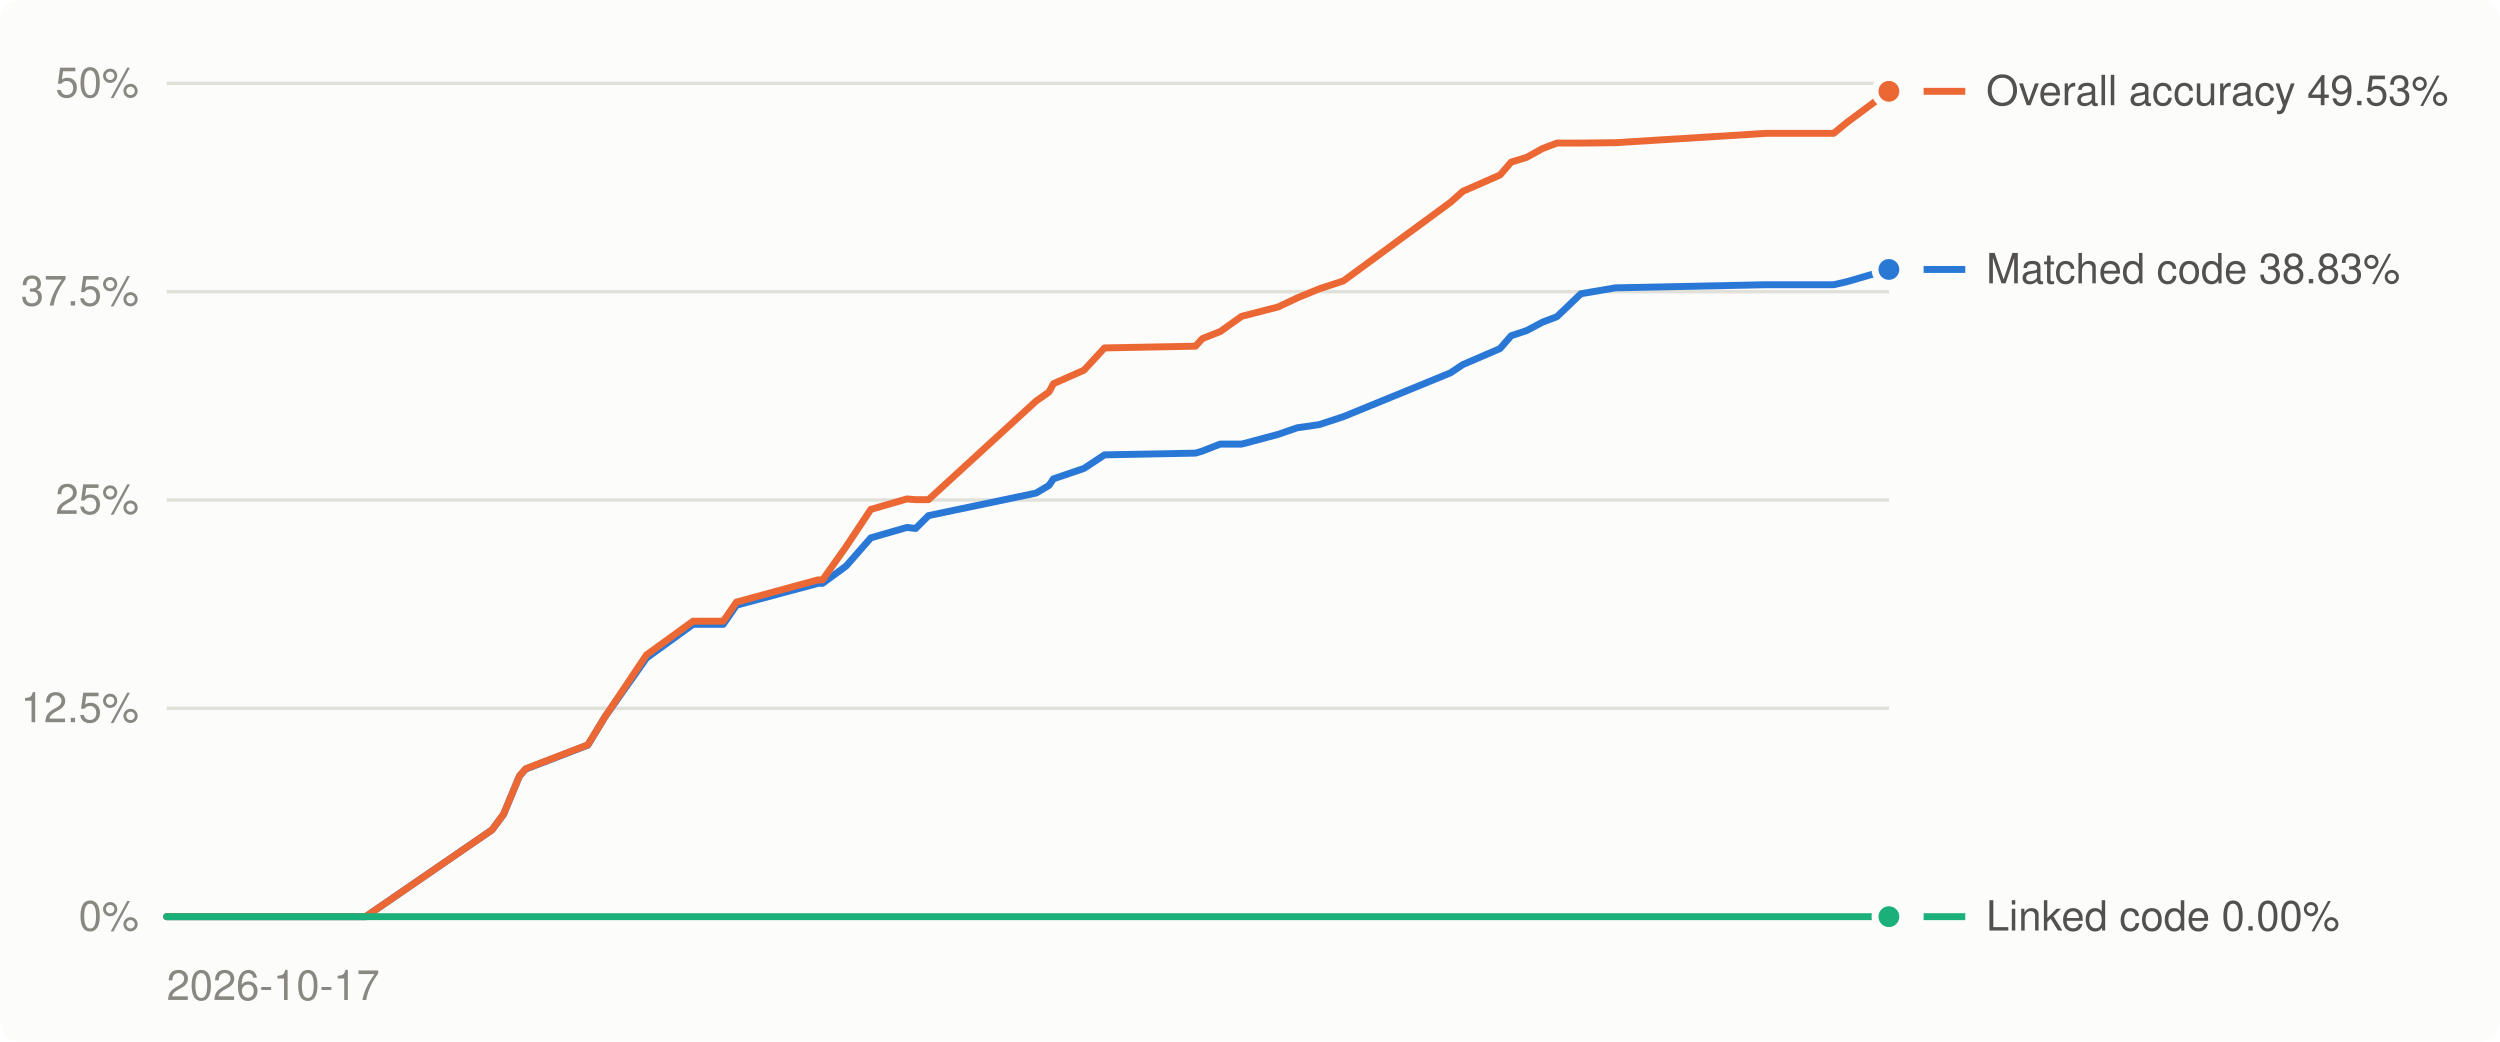
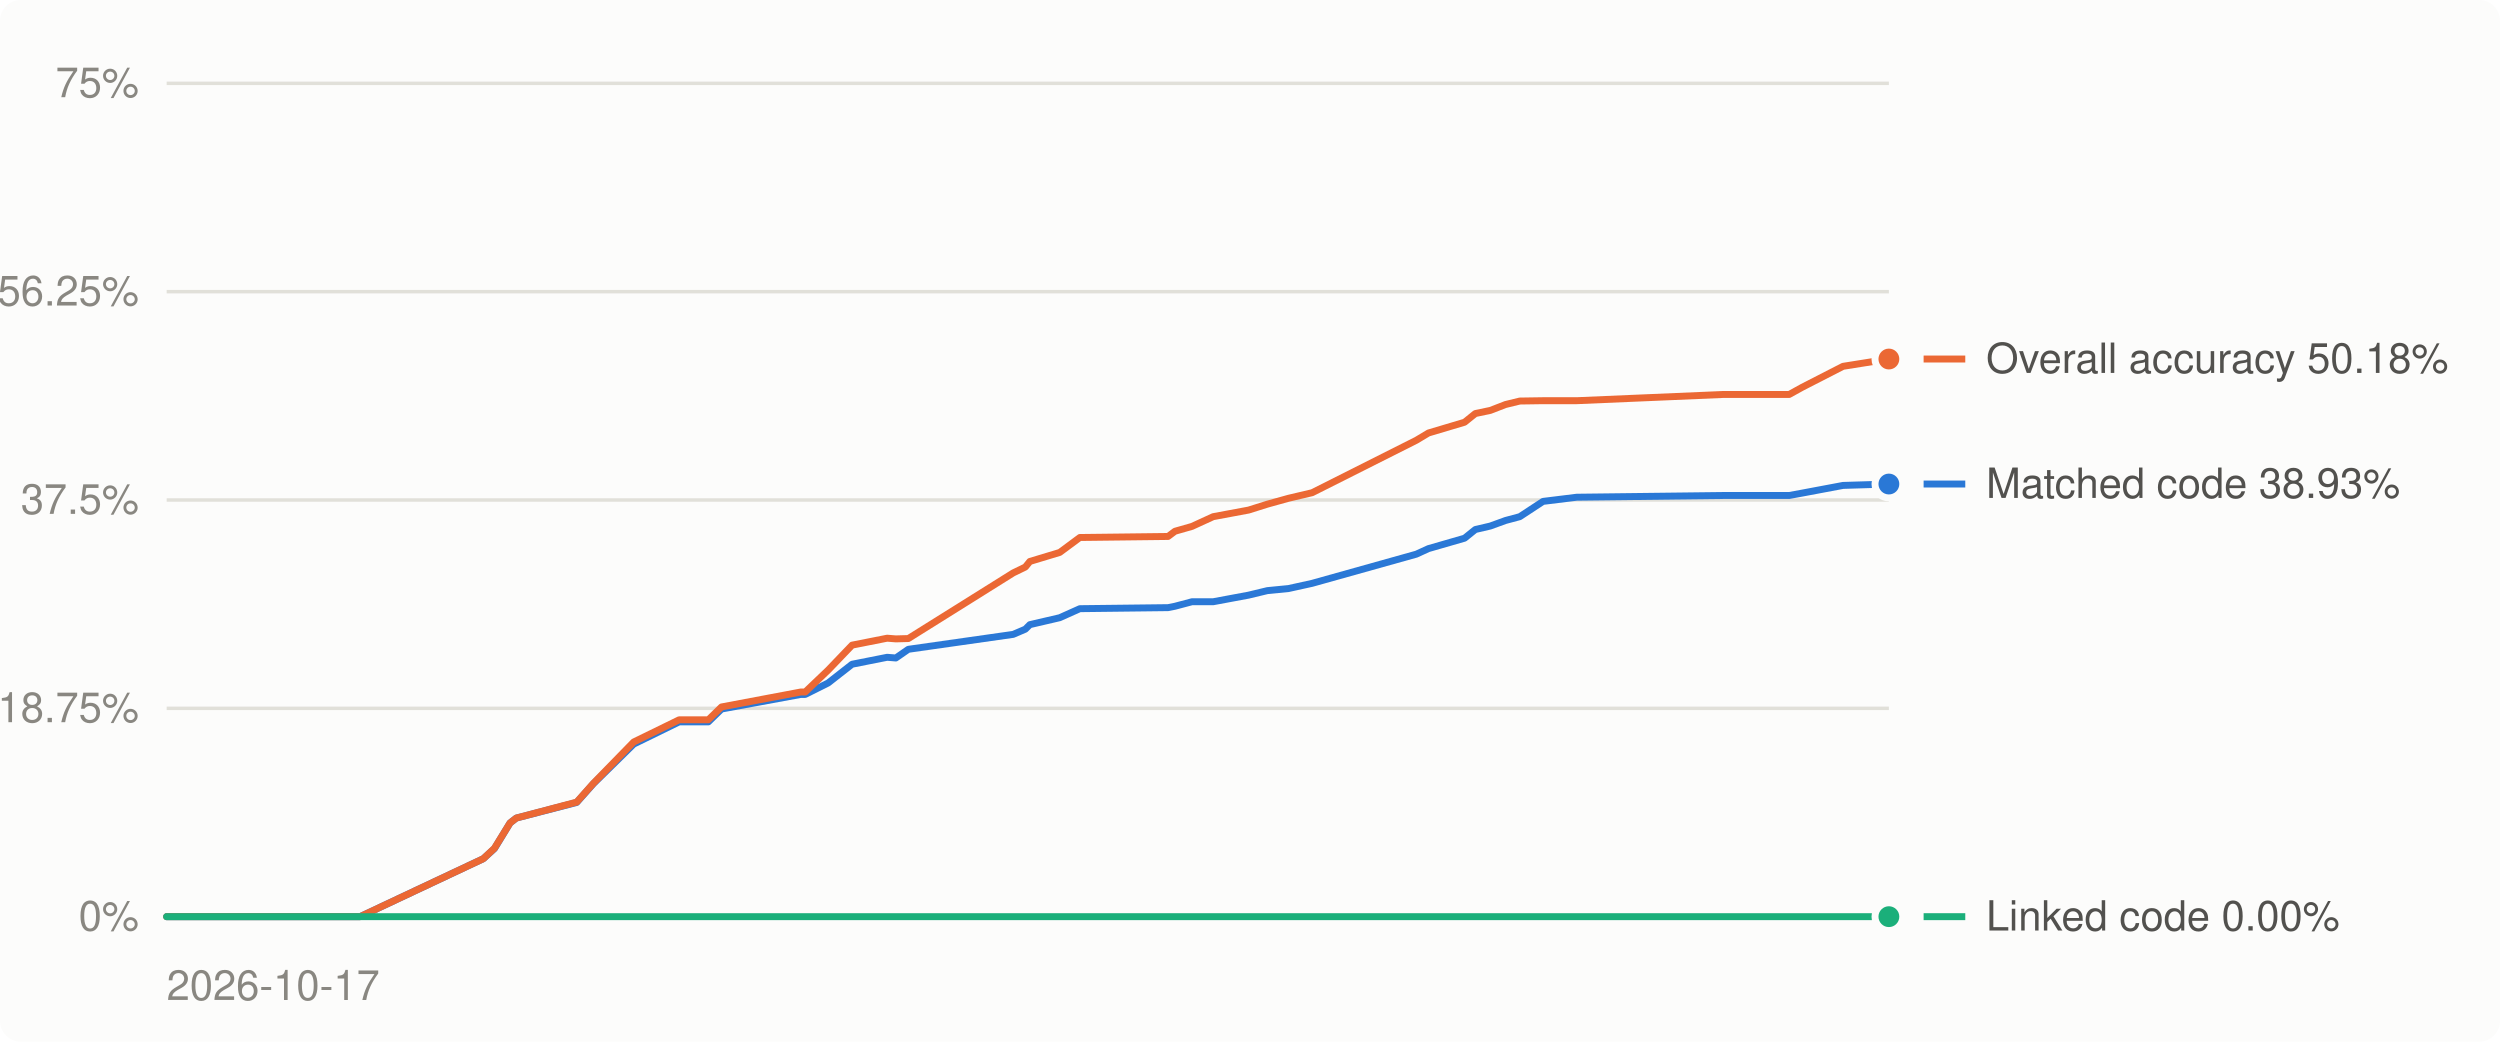
<svg xmlns="http://www.w3.org/2000/svg" viewBox="0 0 720 300" width="720" height="300" role="img" aria-label="Decompilation progress over time">
  <style>
.bg{fill:#fcfcfb}.grid{stroke:#e1e0d9}.muted{fill:#898781}.lbl{fill:#52514e}.ln0{stroke:#2a78d6}.dot0{fill:#2a78d6;stroke:#fcfcfb}.ln1{stroke:#eb6834}.dot1{fill:#eb6834;stroke:#fcfcfb}.ln2{stroke:#1baf7a}.dot2{fill:#1baf7a;stroke:#fcfcfb}
@media (prefers-color-scheme: dark){.bg{fill:#1a1a19}.grid{stroke:#2c2c2a}.muted{fill:#898781}.lbl{fill:#c3c2b7}.ln0{stroke:#3987e5}.dot0{fill:#3987e5;stroke:#1a1a19}.ln1{stroke:#d95926}.dot1{fill:#d95926;stroke:#1a1a19}.ln2{stroke:#199e70}.dot2{fill:#199e70;stroke:#1a1a19}}
text{font:12px -apple-system,BlinkMacSystemFont,'Segoe UI',Helvetica,Arial,sans-serif}
</style>
  <rect class="bg" width="720" height="300" rx="6" />
  <line x1="48" x2="544" y1="264.0" y2="264.0" class="grid" stroke-width="1" />
  <text x="40" y="268.0" class="muted" text-anchor="end">0%</text>
  <line x1="48" x2="544" y1="204.0" y2="204.0" class="grid" stroke-width="1" />
-   <text x="40" y="208.0" class="muted" text-anchor="end">12.5%</text>
+   <text x="40" y="208.0" class="muted" text-anchor="end">18.75%</text>
  <line x1="48" x2="544" y1="144.0" y2="144.0" class="grid" stroke-width="1" />
-   <text x="40" y="148.0" class="muted" text-anchor="end">25%</text>
+   <text x="40" y="148.0" class="muted" text-anchor="end">37.5%</text>
  <line x1="48" x2="544" y1="84.0" y2="84.0" class="grid" stroke-width="1" />
-   <text x="40" y="88.0" class="muted" text-anchor="end">37.5%</text>
+   <text x="40" y="88.0" class="muted" text-anchor="end">56.25%</text>
  <line x1="48" x2="544" y1="24.0" y2="24.0" class="grid" stroke-width="1" />
-   <text x="40" y="28.0" class="muted" text-anchor="end">50%</text>
+   <text x="40" y="28.0" class="muted" text-anchor="end">75%</text>
  <text class="muted" x="48.0" y="288" text-anchor="start">2026-10-17</text>
-   <polyline points="48.0,264.0 105.3,264.0 141.7,239.0 145.0,234.6 149.6,223.5 151.4,221.5 169.3,214.6 174.2,206.5 186.2,189.5 199.6,179.8 208.3,179.8 212.1,174.3 235.6,168.0 236.9,168.0 243.7,163.0 250.8,154.9 261.2,151.9 263.7,152.2 267.4,148.5 298.4,142.0 302.1,139.8 303.4,137.9 312.2,134.9 318.1,131.0 344.3,130.5 346.3,129.9 351.4,127.9 357.6,127.9 368.1,125.1 373.6,123.2 379.9,122.3 386.9,120.0 417.7,107.4 421.3,105.0 432.0,100.4 435.2,96.7 439.7,95.2 444.2,92.8 448.4,91.2 455.3,84.6 465.2,82.9 508.7,82.0 528.1,82.0 532.0,81.1 544.0,77.6" fill="none" class="ln0" stroke-width="2" stroke-linejoin="round" stroke-linecap="round" />
-   <polyline points="48.0,264.0 105.3,264.0 141.7,239.0 145.0,234.5 149.6,223.5 151.4,221.4 169.3,214.5 174.2,206.5 186.2,188.6 199.6,178.9 208.3,178.9 212.1,173.4 235.6,167.0 236.9,167.0 243.7,157.4 250.8,146.7 261.2,143.7 263.7,143.9 267.4,143.9 298.4,115.5 302.1,112.9 303.4,110.5 312.2,106.6 318.1,100.2 344.3,99.7 346.3,97.5 351.4,95.5 357.6,91.1 368.1,88.4 373.6,85.8 379.9,83.2 386.9,80.9 417.7,58.3 421.3,55.1 432.0,50.4 435.2,46.7 439.7,45.3 444.2,42.8 448.4,41.2 455.3,41.2 465.2,41.1 508.7,38.4 528.1,38.4 532.0,35.2 544.0,26.3" fill="none" class="ln1" stroke-width="2" stroke-linejoin="round" stroke-linecap="round" />
-   <polyline points="48.0,264.0 105.3,264.0 141.7,264.0 145.0,264.0 149.6,264.0 151.4,264.0 169.3,264.0 174.2,264.0 186.2,264.0 199.6,264.0 208.3,264.0 212.1,264.0 235.6,264.0 236.9,264.0 243.7,264.0 250.8,264.0 261.2,264.0 263.7,264.0 267.4,264.0 298.4,264.0 302.1,264.0 303.4,264.0 312.2,264.0 318.1,264.0 344.3,264.0 346.3,264.0 351.4,264.0 357.6,264.0 368.1,264.0 373.6,264.0 379.9,264.0 386.9,264.0 417.7,264.0 421.3,264.0 432.0,264.0 435.2,264.0 439.7,264.0 444.2,264.0 448.4,264.0 455.3,264.0 465.2,264.0 508.7,264.0 528.1,264.0 532.0,264.0 544.0,264.0" fill="none" class="ln2" stroke-width="2" stroke-linejoin="round" stroke-linecap="round" />
-   <circle cx="544.0" cy="77.6" r="4" class="dot0" stroke-width="2" />
-   <circle cx="544.0" cy="26.3" r="4" class="dot1" stroke-width="2" />
+   <polyline points="48.0,264.0 103.7,264.0 139.2,247.3 142.4,244.4 146.9,237.0 148.7,235.6 166.1,231.1 170.9,225.7 182.5,214.3 195.6,207.9 204.0,207.9 207.8,204.2 230.6,200.0 231.9,200.0 238.5,196.7 245.4,191.3 255.5,189.3 258.0,189.5 261.6,187.0 291.8,182.7 295.3,181.2 296.6,179.9 305.2,177.9 311.0,175.3 336.4,175.0 338.4,174.6 343.3,173.3 349.4,173.3 359.6,171.4 365.0,170.1 371.1,169.5 377.9,168.0 407.9,159.6 411.4,158.0 421.8,155.0 424.9,152.5 429.2,151.5 433.6,149.9 437.7,148.8 444.4,144.4 454.1,143.2 496.4,142.7 515.3,142.7 519.1,142.0 530.8,139.8 544.0,139.4" fill="none" class="ln0" stroke-width="2" stroke-linejoin="round" stroke-linecap="round" />
+   <polyline points="48.0,264.0 103.7,264.0 139.2,247.3 142.4,244.3 146.9,237.0 148.7,235.6 166.1,231.0 170.9,225.6 182.5,213.7 195.6,207.3 204.0,207.3 207.8,203.6 230.6,199.3 231.9,199.3 238.5,193.0 245.4,185.8 255.5,183.8 258.0,184.0 261.6,183.9 291.8,165.0 295.3,163.3 296.6,161.7 305.2,159.1 311.0,154.8 336.4,154.5 338.4,153.0 343.3,151.6 349.4,148.8 359.6,146.9 365.0,145.2 371.1,143.5 377.9,141.9 407.9,126.8 411.4,124.7 421.8,121.6 424.9,119.1 429.2,118.2 433.6,116.5 437.7,115.5 444.4,115.4 454.1,115.4 496.4,113.6 515.3,113.6 519.1,111.5 530.8,105.5 544.0,103.4" fill="none" class="ln1" stroke-width="2" stroke-linejoin="round" stroke-linecap="round" />
+   <polyline points="48.0,264.0 103.7,264.0 139.2,264.0 142.4,264.0 146.9,264.0 148.7,264.0 166.1,264.0 170.9,264.0 182.5,264.0 195.6,264.0 204.0,264.0 207.8,264.0 230.6,264.0 231.9,264.0 238.5,264.0 245.4,264.0 255.5,264.0 258.0,264.0 261.6,264.0 291.8,264.0 295.3,264.0 296.6,264.0 305.2,264.0 311.0,264.0 336.4,264.0 338.4,264.0 343.3,264.0 349.4,264.0 359.6,264.0 365.0,264.0 371.1,264.0 377.9,264.0 407.9,264.0 411.4,264.0 421.8,264.0 424.9,264.0 429.2,264.0 433.6,264.0 437.7,264.0 444.4,264.0 454.1,264.0 496.4,264.0 515.3,264.0 519.1,264.0 530.8,264.0 544.0,264.0" fill="none" class="ln2" stroke-width="2" stroke-linejoin="round" stroke-linecap="round" />
+   <circle cx="544.0" cy="139.4" r="4" class="dot0" stroke-width="2" />
+   <circle cx="544.0" cy="103.4" r="4" class="dot1" stroke-width="2" />
  <circle cx="544.0" cy="264.0" r="4" class="dot2" stroke-width="2" />
  <line x1="554" x2="566" y1="264.0" y2="264.0" class="ln2" stroke-width="2" />
  <text class="lbl" x="572" y="268.0">Linked code 0.00%</text>
-   <line x1="554" x2="566" y1="77.6" y2="77.6" class="ln0" stroke-width="2" />
-   <text class="lbl" x="572" y="81.6">Matched code 38.83%</text>
-   <line x1="554" x2="566" y1="26.3" y2="26.3" class="ln1" stroke-width="2" />
-   <text class="lbl" x="572" y="30.3">Overall accuracy 49.53%</text>
+   <line x1="554" x2="566" y1="139.4" y2="139.4" class="ln0" stroke-width="2" />
+   <text class="lbl" x="572" y="143.4">Matched code 38.93%</text>
+   <line x1="554" x2="566" y1="103.4" y2="103.4" class="ln1" stroke-width="2" />
+   <text class="lbl" x="572" y="107.4">Overall accuracy 50.18%</text>
</svg>
